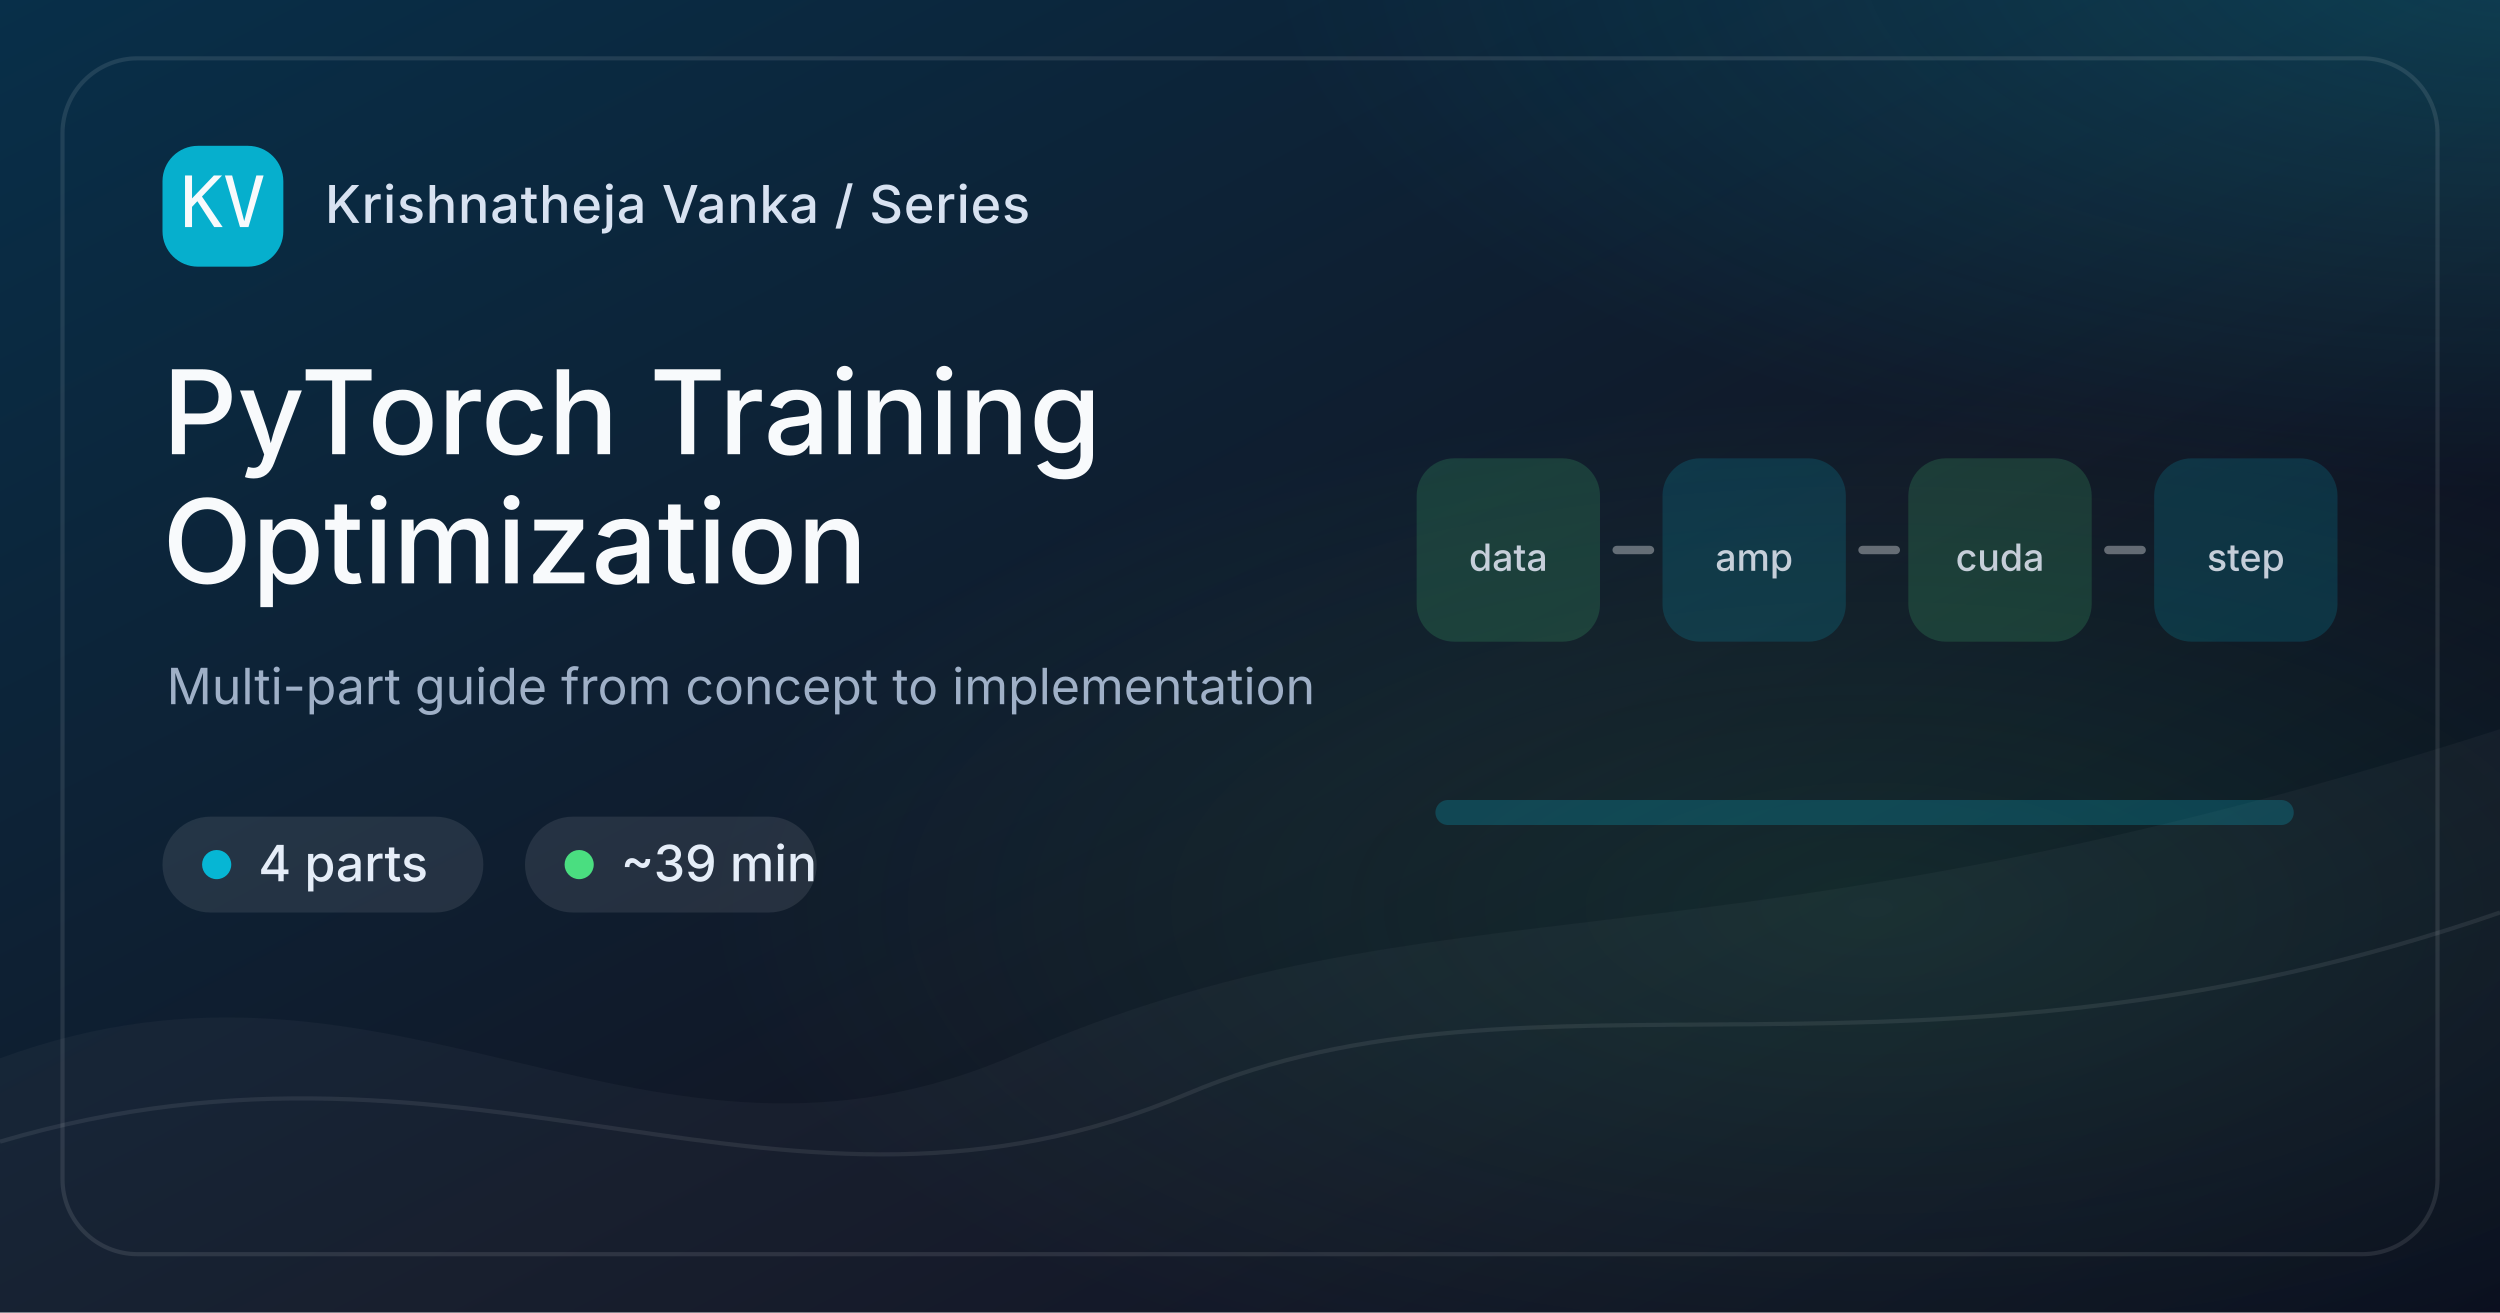
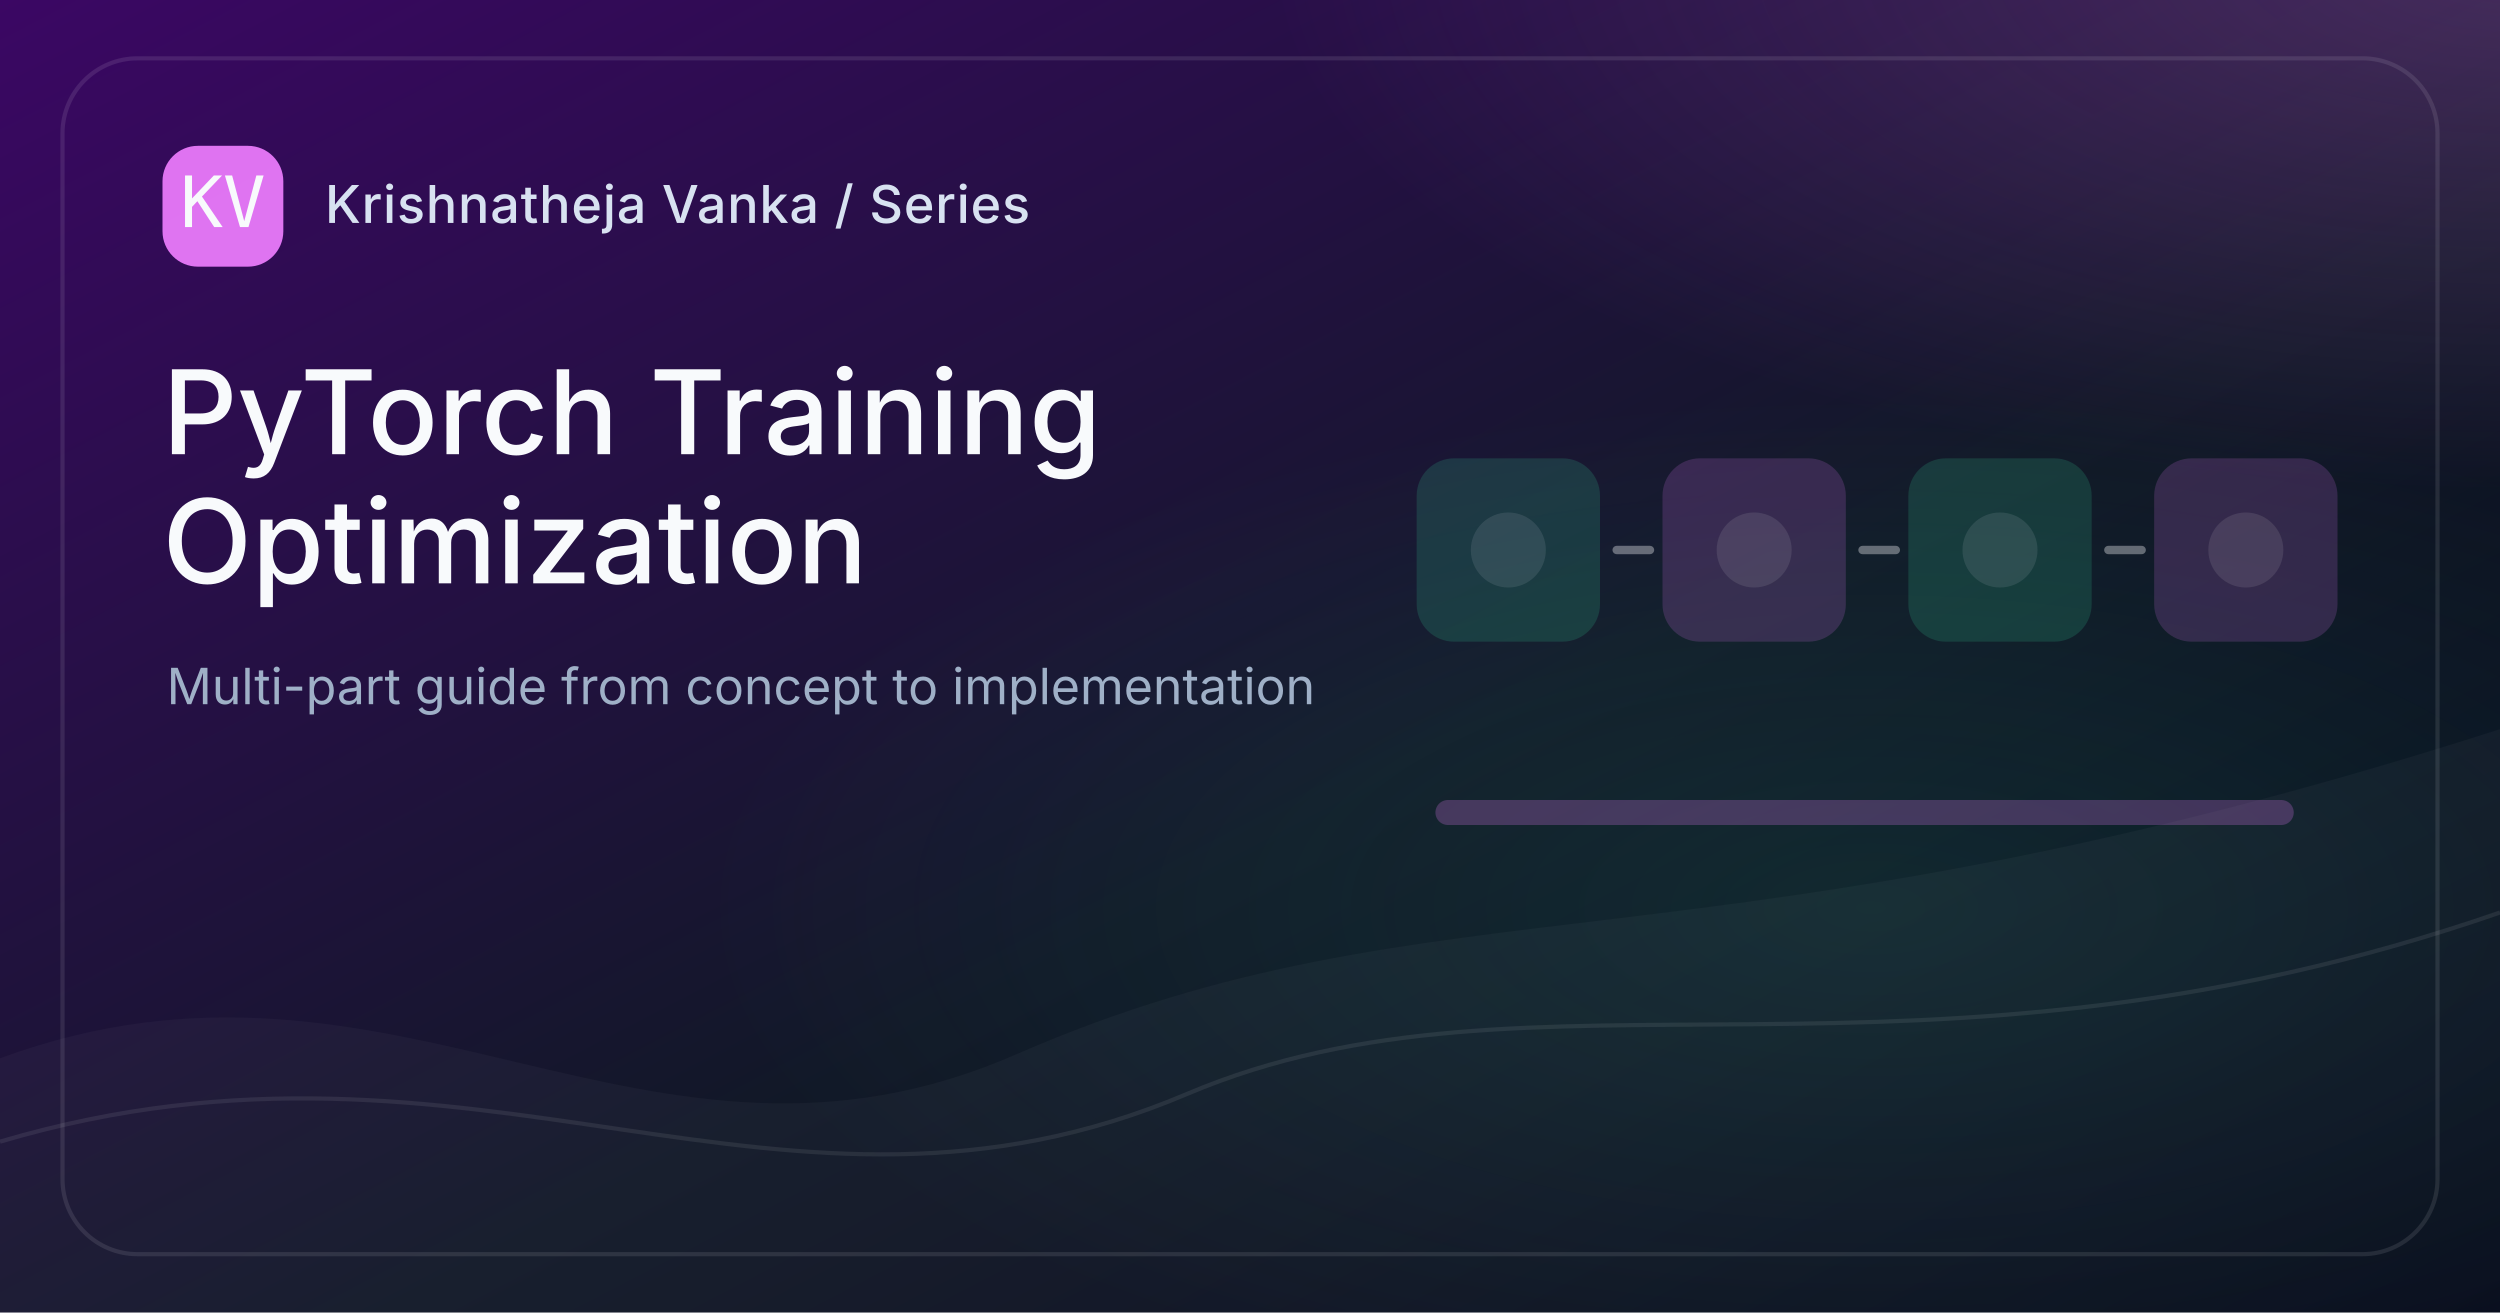
<svg xmlns="http://www.w3.org/2000/svg" width="1200" height="630" viewBox="0 0 1200 630">
  <defs>
    <linearGradient id="bg-pytorch-training-optimization" x1="0" y1="0" x2="1" y2="1">
-       <stop offset="0%" stop-color="#082F49" />
+       <stop offset="0%" stop-color="#3B0764" />
      <stop offset="58%" stop-color="#111827" />
      <stop offset="100%" stop-color="#020617" />
    </linearGradient>
    <radialGradient id="glow-a-pytorch-training-optimization" cx="50%" cy="50%" r="50%">
-       <stop offset="0%" stop-color="#06B6D4" stop-opacity=".65" />
-       <stop offset="100%" stop-color="#06B6D4" stop-opacity="0" />
+       <stop offset="0%" stop-color="#E879F9" stop-opacity=".65" />
+       <stop offset="100%" stop-color="#E879F9" stop-opacity="0" />
    </radialGradient>
    <radialGradient id="glow-b-pytorch-training-optimization" cx="50%" cy="50%" r="50%">
-       <stop offset="0%" stop-color="#4ADE80" stop-opacity=".42" />
-       <stop offset="100%" stop-color="#4ADE80" stop-opacity="0" />
+       <stop offset="0%" stop-color="#34D399" stop-opacity=".42" />
+       <stop offset="100%" stop-color="#34D399" stop-opacity="0" />
    </radialGradient>
    <style>
      .brand { font: 500 25px Inter, ui-sans-serif, system-ui, -apple-system, BlinkMacSystemFont, "Segoe UI", sans-serif; fill: #D8E2F1; letter-spacing: .4px; }
-       .chip { font: 500 24px Inter, ui-sans-serif, system-ui, sans-serif; fill: #E5EDF8; }
      .title { font: 500 56px Inter, ui-sans-serif, system-ui, sans-serif; fill: #F8FAFC; letter-spacing: 0; }
      .caption { font: 400 24px Inter, ui-sans-serif, system-ui, sans-serif; fill: #9FB0C7; }
      .mono { font: 500 34px ui-monospace, SFMono-Regular, Menlo, Consolas, monospace; fill: #F8FAFC; }
-       .mini { font: 500 18px Inter, ui-sans-serif, system-ui, sans-serif; fill: #E5EDF8; }
-       .diagram { font: 500 22px Inter, ui-sans-serif, system-ui, sans-serif; fill: #D8E2F1; opacity: .86; }
-       .code { font: 500 24px ui-monospace, SFMono-Regular, Menlo, Consolas, monospace; fill: #D8E2F1; opacity: .88; }
    </style>
  </defs>
  <rect width="1200" height="630" fill="url(#bg-pytorch-training-optimization)" />
  <rect x="0" y="0" width="1200" height="630" fill="url(#glow-a-pytorch-training-optimization)" opacity=".35" transform="translate(610 -280) scale(1.0 .82)" />
  <rect x="0" y="0" width="1200" height="630" fill="url(#glow-b-pytorch-training-optimization)" opacity=".28" transform="translate(330 190) scale(.95 .78)" />
  <path d="M0 508 C190 438, 310 584, 488 506 C690 418, 820 472, 1200 350 L1200 630 L0 630 Z" fill="#FFFFFF" opacity=".035" />
  <path d="M0 548 C230 480, 375 608, 570 525 C735 455, 920 535, 1200 438" stroke="#FFFFFF" stroke-opacity=".08" stroke-width="2" fill="none" />
  <g opacity=".85">
-     <rect x="680" y="220" width="88" height="88" rx="18" fill="#4ADE80" opacity=".20" />
-     <text x="724" y="274" text-anchor="middle" class="mini">data</text>
+     <rect x="680" y="220" width="88" height="88" rx="18" fill="#34D399" opacity=".20" />
+     <circle cx="724" cy="264" r="18" fill="#F8FAFC" opacity=".12" />
    <path d="M776 264 L792 264" stroke="#F8FAFC" stroke-width="4" stroke-linecap="round" opacity=".42" fill="none" />
-     <rect x="798" y="220" width="88" height="88" rx="18" fill="#06B6D4" opacity=".20" />
-     <text x="842" y="274" text-anchor="middle" class="mini">amp</text>
+     <rect x="798" y="220" width="88" height="88" rx="18" fill="#E879F9" opacity=".20" />
+     <circle cx="842" cy="264" r="18" fill="#F8FAFC" opacity=".12" />
    <path d="M894 264 L910 264" stroke="#F8FAFC" stroke-width="4" stroke-linecap="round" opacity=".42" fill="none" />
-     <rect x="916" y="220" width="88" height="88" rx="18" fill="#4ADE80" opacity=".20" />
-     <text x="960" y="274" text-anchor="middle" class="mini">cuda</text>
+     <rect x="916" y="220" width="88" height="88" rx="18" fill="#34D399" opacity=".20" />
+     <circle cx="960" cy="264" r="18" fill="#F8FAFC" opacity=".12" />
    <path d="M1012 264 L1028 264" stroke="#F8FAFC" stroke-width="4" stroke-linecap="round" opacity=".42" fill="none" />
-     <rect x="1034" y="220" width="88" height="88" rx="18" fill="#06B6D4" opacity=".20" />
-     <text x="1078" y="274" text-anchor="middle" class="mini">step</text>
-     <path d="M695 390 L1095 390" stroke="#06B6D4" stroke-width="12" opacity=".28" stroke-linecap="round" />
+     <rect x="1034" y="220" width="88" height="88" rx="18" fill="#E879F9" opacity=".20" />
+     <circle cx="1078" cy="264" r="18" fill="#F8FAFC" opacity=".12" />
+     <path d="M695 390 L1095 390" stroke="#E879F9" stroke-width="12" opacity=".28" stroke-linecap="round" />
  </g>
  <rect x="30" y="28" width="1140" height="574" rx="36" fill="none" stroke="#FFFFFF" stroke-opacity=".10" stroke-width="2" />
  <g transform="translate(78 70)">
-     <rect width="58" height="58" rx="17" fill="#06B6D4" opacity=".95" />
+     <rect width="58" height="58" rx="17" fill="#E879F9" opacity=".95" />
    <text x="29" y="39" text-anchor="middle" class="mono">KV</text>
    <text x="78" y="37" class="brand">Krishnatheja Vanka / Series</text>
-   </g>
-   <g transform="translate(78 392)">
-     <rect x="0" y="0" width="154" height="46" rx="23" fill="#FFFFFF" opacity=".09" />
-     <circle cx="26" cy="23" r="7" fill="#06B6D4" />
-     <text x="46" y="31" class="chip">4 parts</text>
-     <rect x="174" y="0" width="140" height="46" rx="23" fill="#FFFFFF" opacity=".09" />
-     <circle cx="200" cy="23" r="7" fill="#4ADE80" />
-     <text x="220" y="31" class="chip">~39 min</text>
  </g>
  <text x="78" y="218" class="title">PyTorch Training</text>
  <text x="78" y="280" class="title">Optimization</text>
  <text x="80" y="338" class="caption">Multi-part guide from concept to implementation</text>
</svg>
